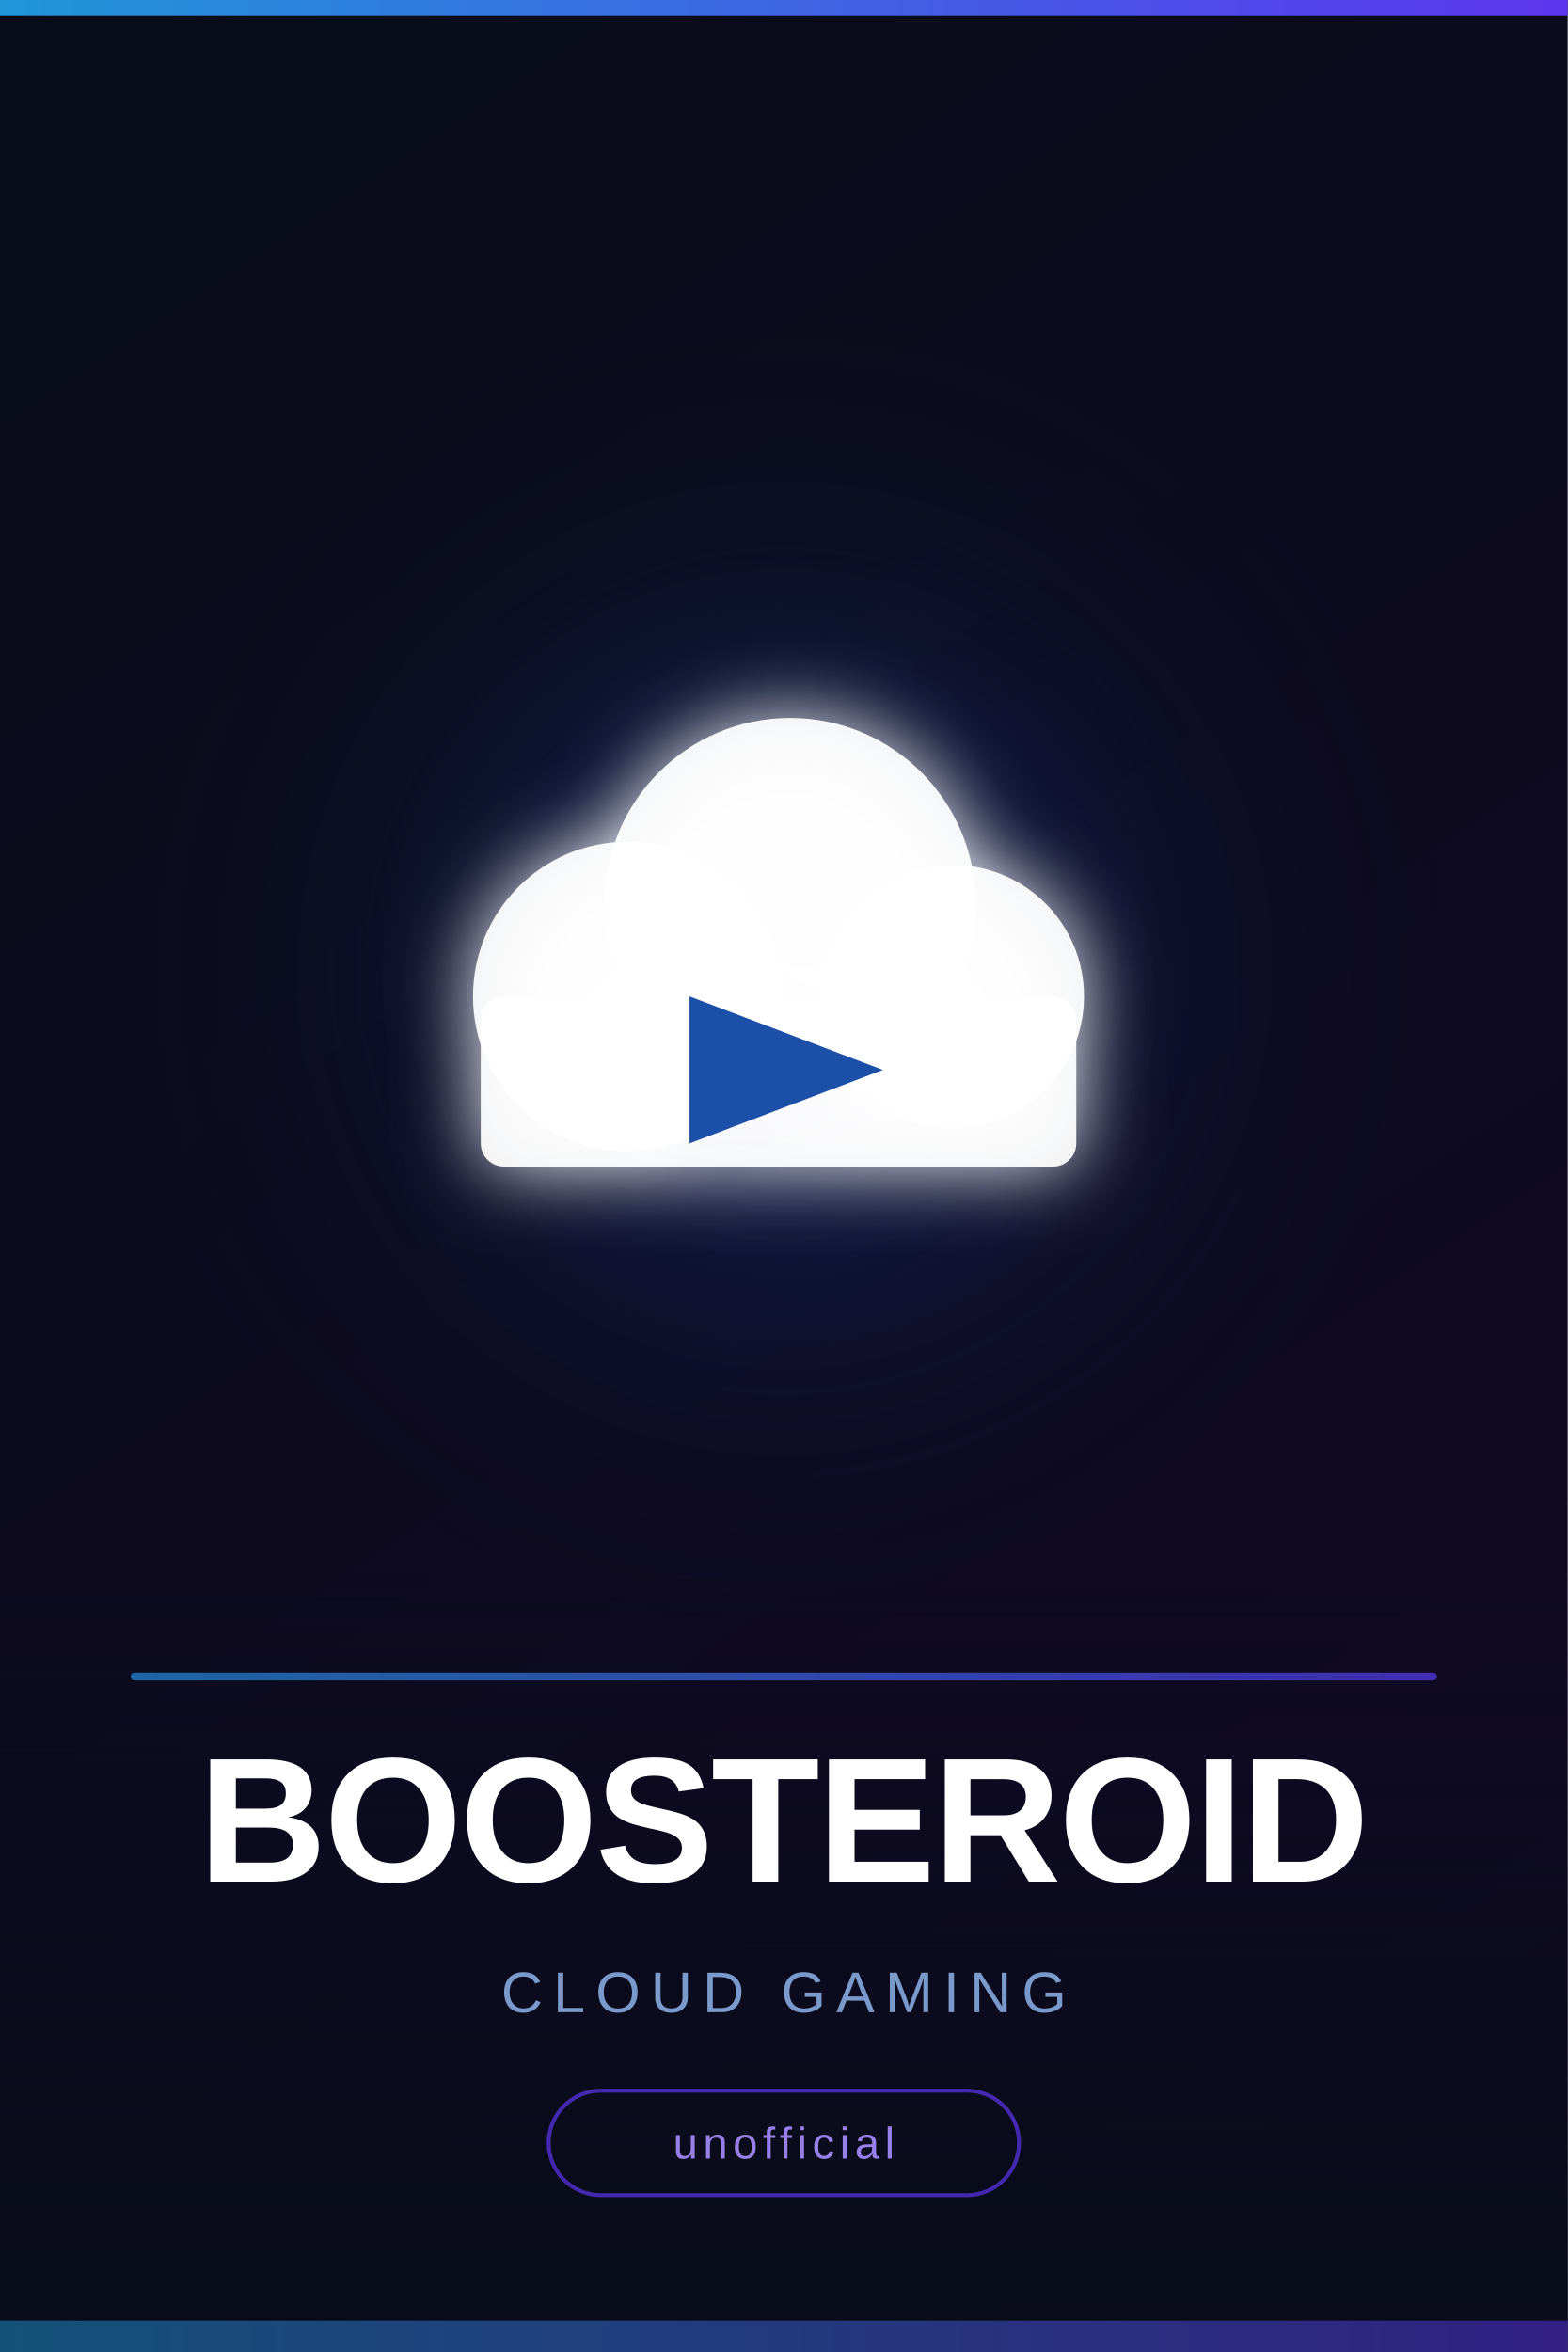
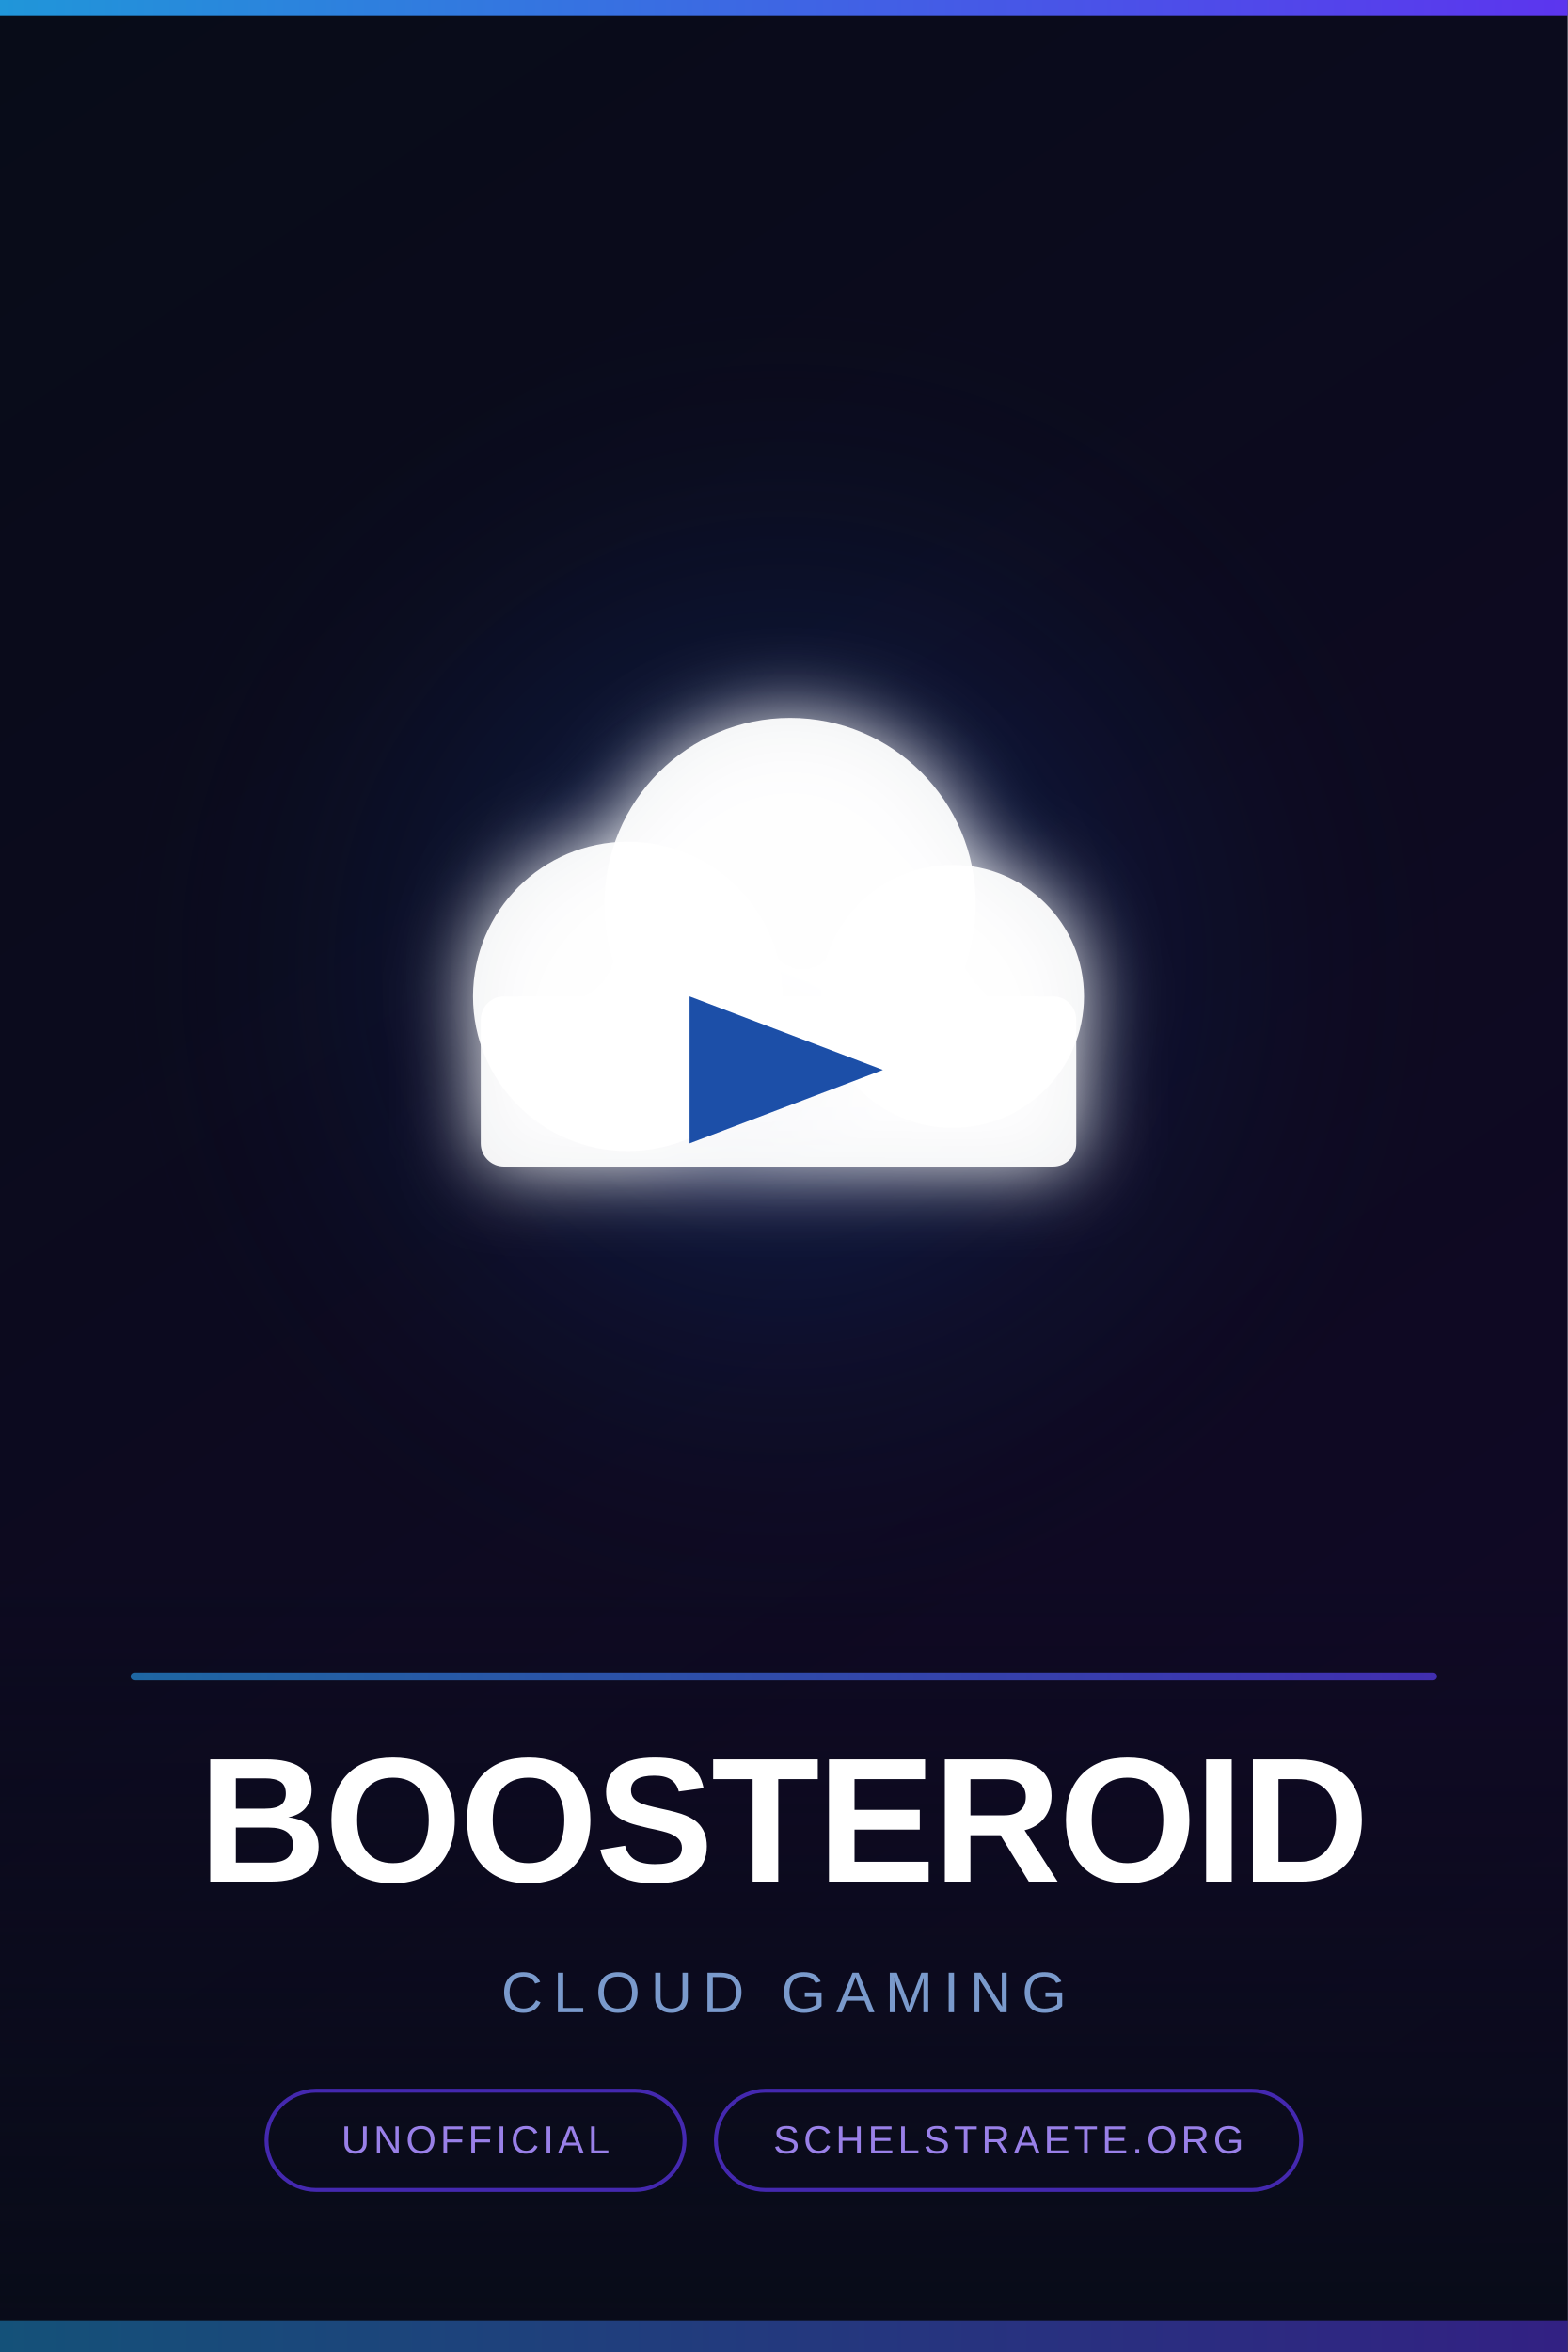
<svg xmlns="http://www.w3.org/2000/svg" width="600" height="900" viewBox="0 0 600 900">
  <defs>
    <linearGradient id="bg" x1="0" y1="0" x2="600" y2="900" gradientUnits="userSpaceOnUse">
      <stop offset="0" stop-color="#080c18" />
      <stop offset="1" stop-color="#120828" />
    </linearGradient>
    <linearGradient id="accent" x1="0" y1="0" x2="600" y2="0" gradientUnits="userSpaceOnUse">
      <stop offset="0" stop-color="#2096D9" />
      <stop offset="1" stop-color="#5C35EE" />
    </linearGradient>
    <radialGradient id="glow" cx="300" cy="370" r="260" gradientUnits="userSpaceOnUse">
      <stop offset="0" stop-color="#1a50c0" stop-opacity="0.4" />
      <stop offset="1" stop-color="#080c18" stop-opacity="0" />
    </radialGradient>
    <linearGradient id="bottomFade" x1="0" y1="600" x2="0" y2="900" gradientUnits="userSpaceOnUse">
      <stop offset="0" stop-color="#080c18" stop-opacity="0" />
      <stop offset="1" stop-color="#080c18" />
    </linearGradient>
    <filter id="softglow" x="-20%" y="-20%" width="140%" height="140%">
      <feGaussianBlur stdDeviation="10" result="blur" />
      <feMerge>
        <feMergeNode in="blur" />
        <feMergeNode in="SourceGraphic" />
      </feMerge>
    </filter>
  </defs>
  <rect width="600" height="900" fill="url(#bg)" />
  <rect width="600" height="900" fill="url(#glow)" />
  <rect x="0" y="0" width="600" height="6" fill="url(#accent)" />
  <g transform="translate(110, 180) scale(1.48)" filter="url(#softglow)">
    <circle cx="88" cy="136" r="40" fill="white" opacity="0.93" />
    <circle cx="130" cy="112" r="48" fill="white" opacity="0.93" />
    <circle cx="172" cy="136" r="34" fill="white" opacity="0.93" />
    <rect x="50" y="136" width="154" height="44" rx="6" fill="white" opacity="0.93" />
    <polygon points="104,136 104,174 154,155" fill="#1a4fa8" />
  </g>
  <rect width="600" height="900" fill="url(#bottomFade)" />
  <rect x="50" y="640" width="500" height="3" rx="1.5" fill="url(#accent)" opacity="0.7" />
  <text x="300" y="720" font-family="'Arial Black', 'Arial Bold', Arial, sans-serif" font-size="68" font-weight="900" fill="white" text-anchor="middle" letter-spacing="-1">BOOSTEROID</text>
  <text x="300" y="770" font-family="Arial, sans-serif" font-size="22" fill="#7a9acc" text-anchor="middle" letter-spacing="4">CLOUD GAMING</text>
-   <rect x="210" y="800" width="180" height="40" rx="20" fill="none" stroke="#5C35EE" stroke-width="1.5" opacity="0.7" />
-   <text x="300" y="826" font-family="Arial, sans-serif" font-size="17" fill="#9980e8" text-anchor="middle" letter-spacing="2">unofficial</text>
+   <rect x="102" y="800" width="160" height="38" rx="19" fill="none" stroke="#5C35EE" stroke-width="1.5" opacity="0.7" />
+   <text x="182" y="824" font-family="Arial, sans-serif" font-size="15" fill="#9980e8" text-anchor="middle" letter-spacing="1.5">UNOFFICIAL</text>
+   <rect x="274" y="800" width="224" height="38" rx="19" fill="none" stroke="#5C35EE" stroke-width="1.5" opacity="0.7" />
+   <text x="386" y="824" font-family="Arial, sans-serif" font-size="15" fill="#9980e8" text-anchor="middle" letter-spacing="1.5">SCHELSTRAETE.ORG</text>
  <rect x="0" y="888" width="600" height="12" fill="url(#accent)" opacity="0.5" />
</svg>
